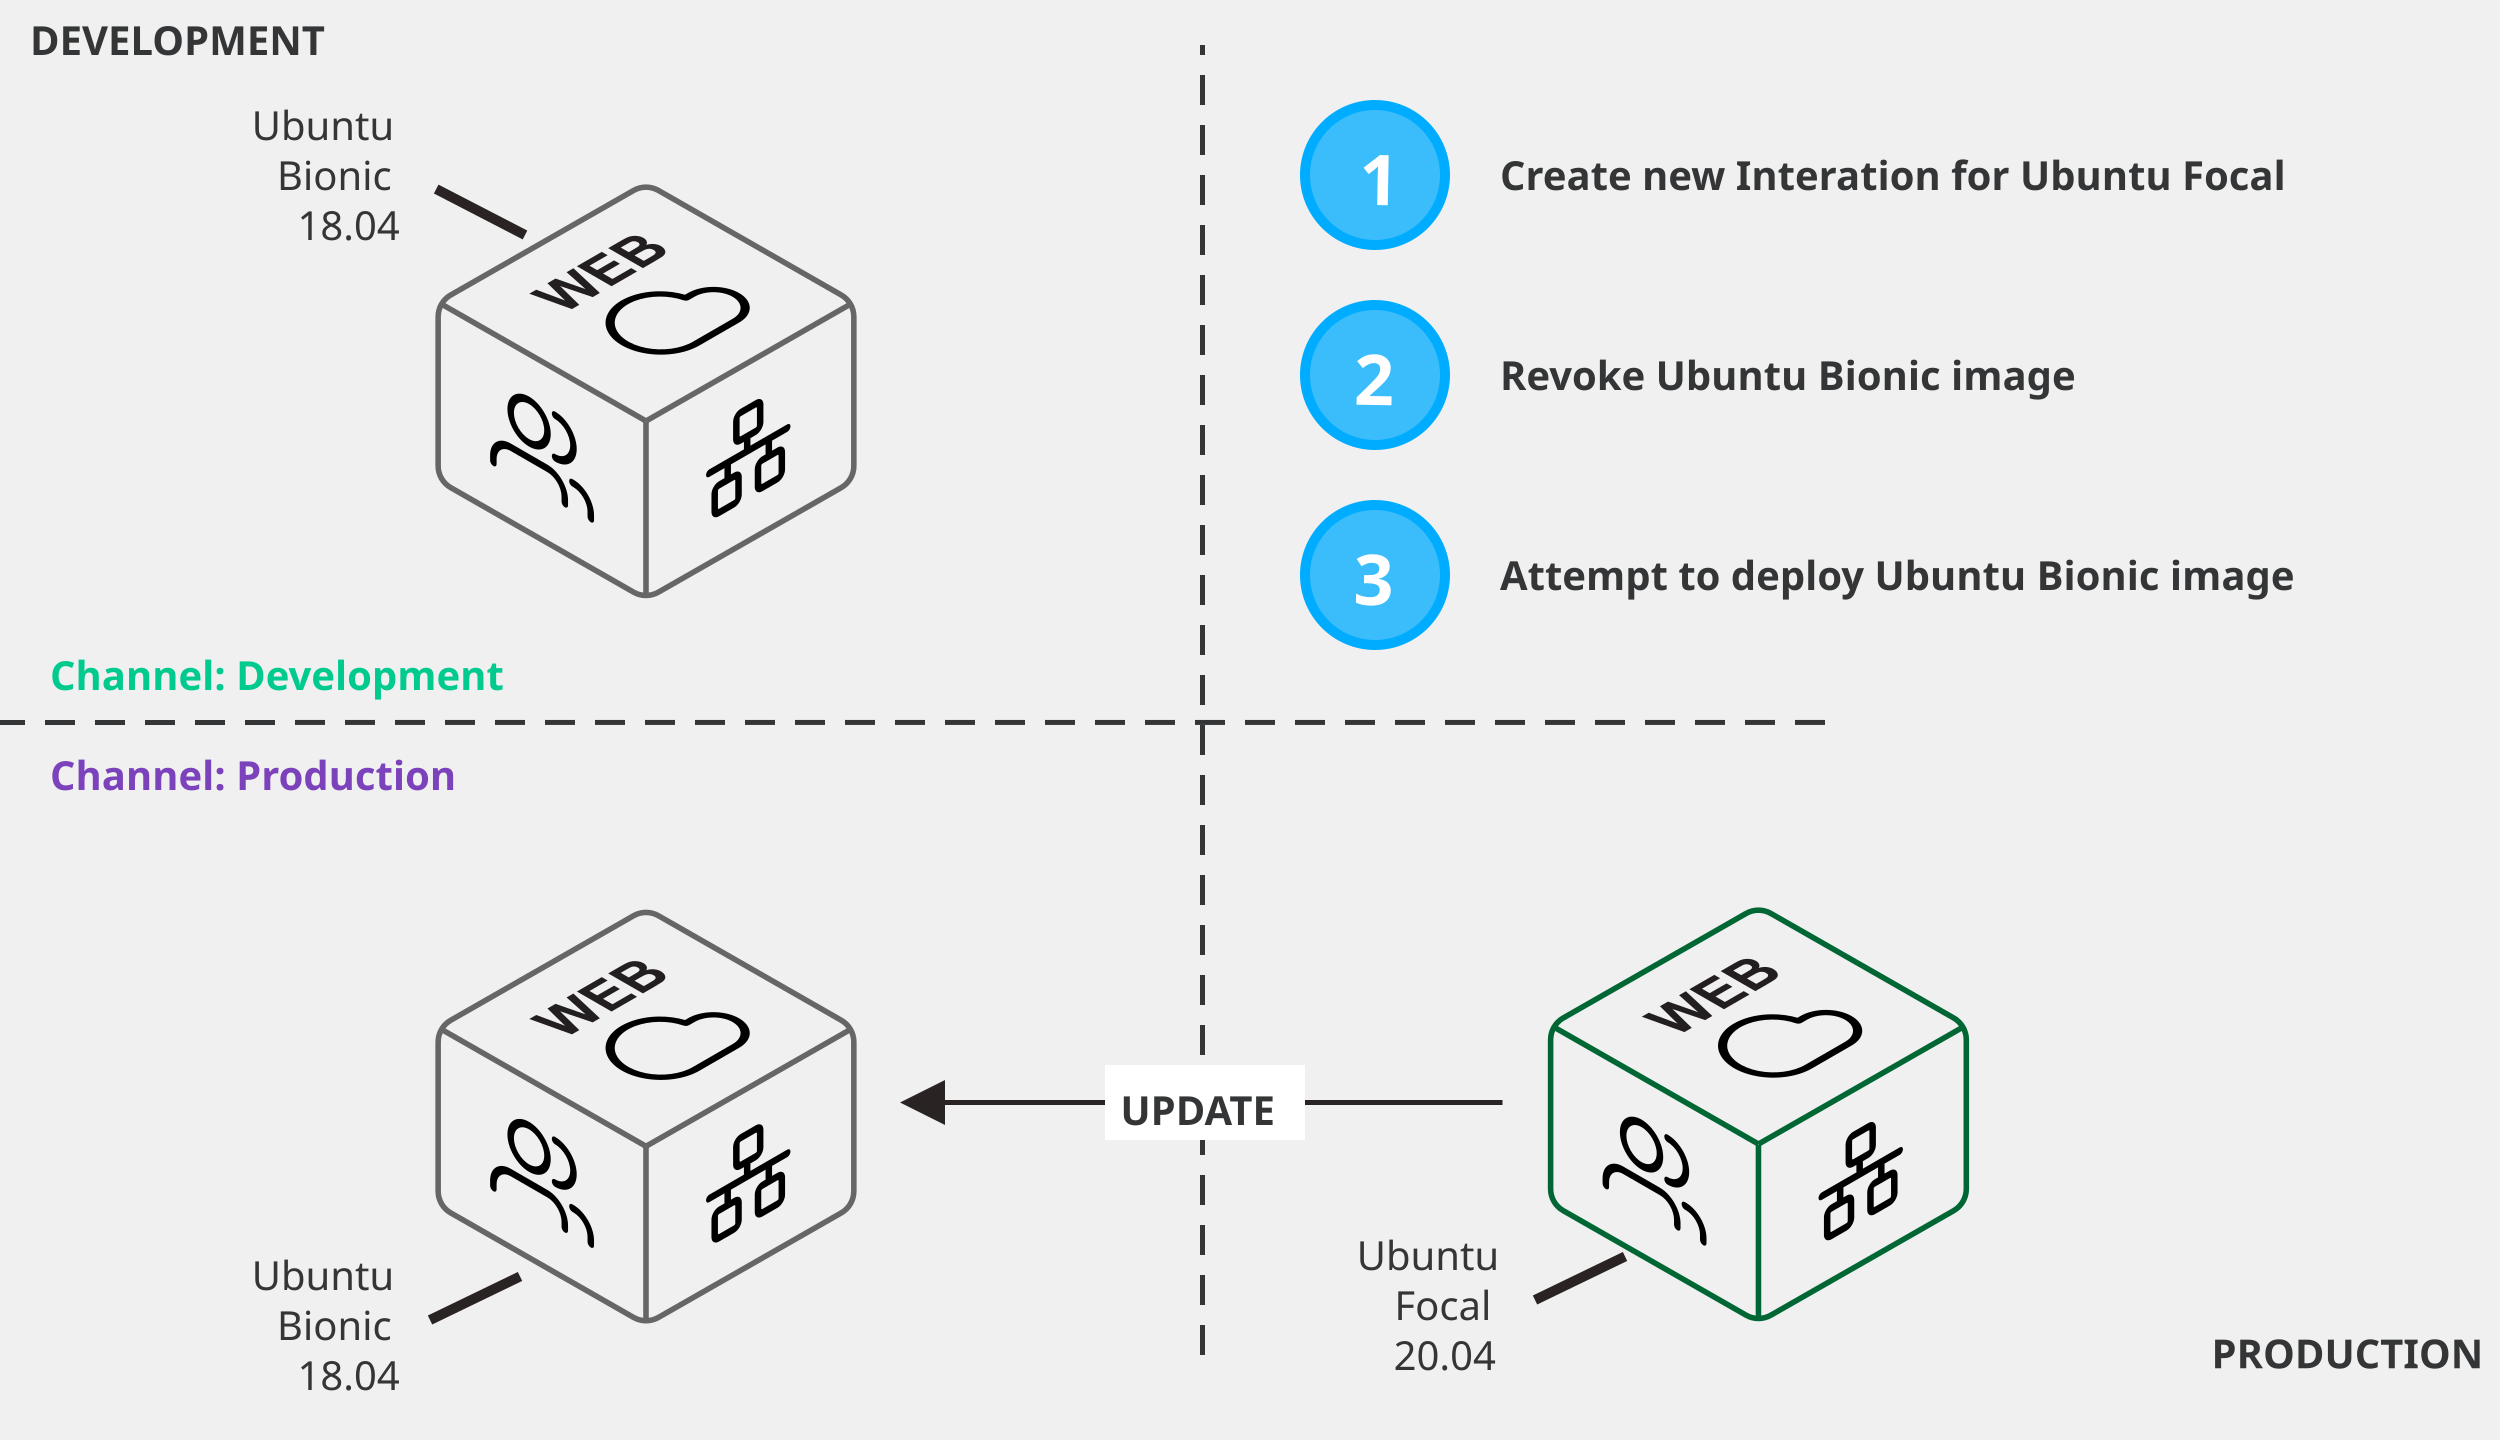
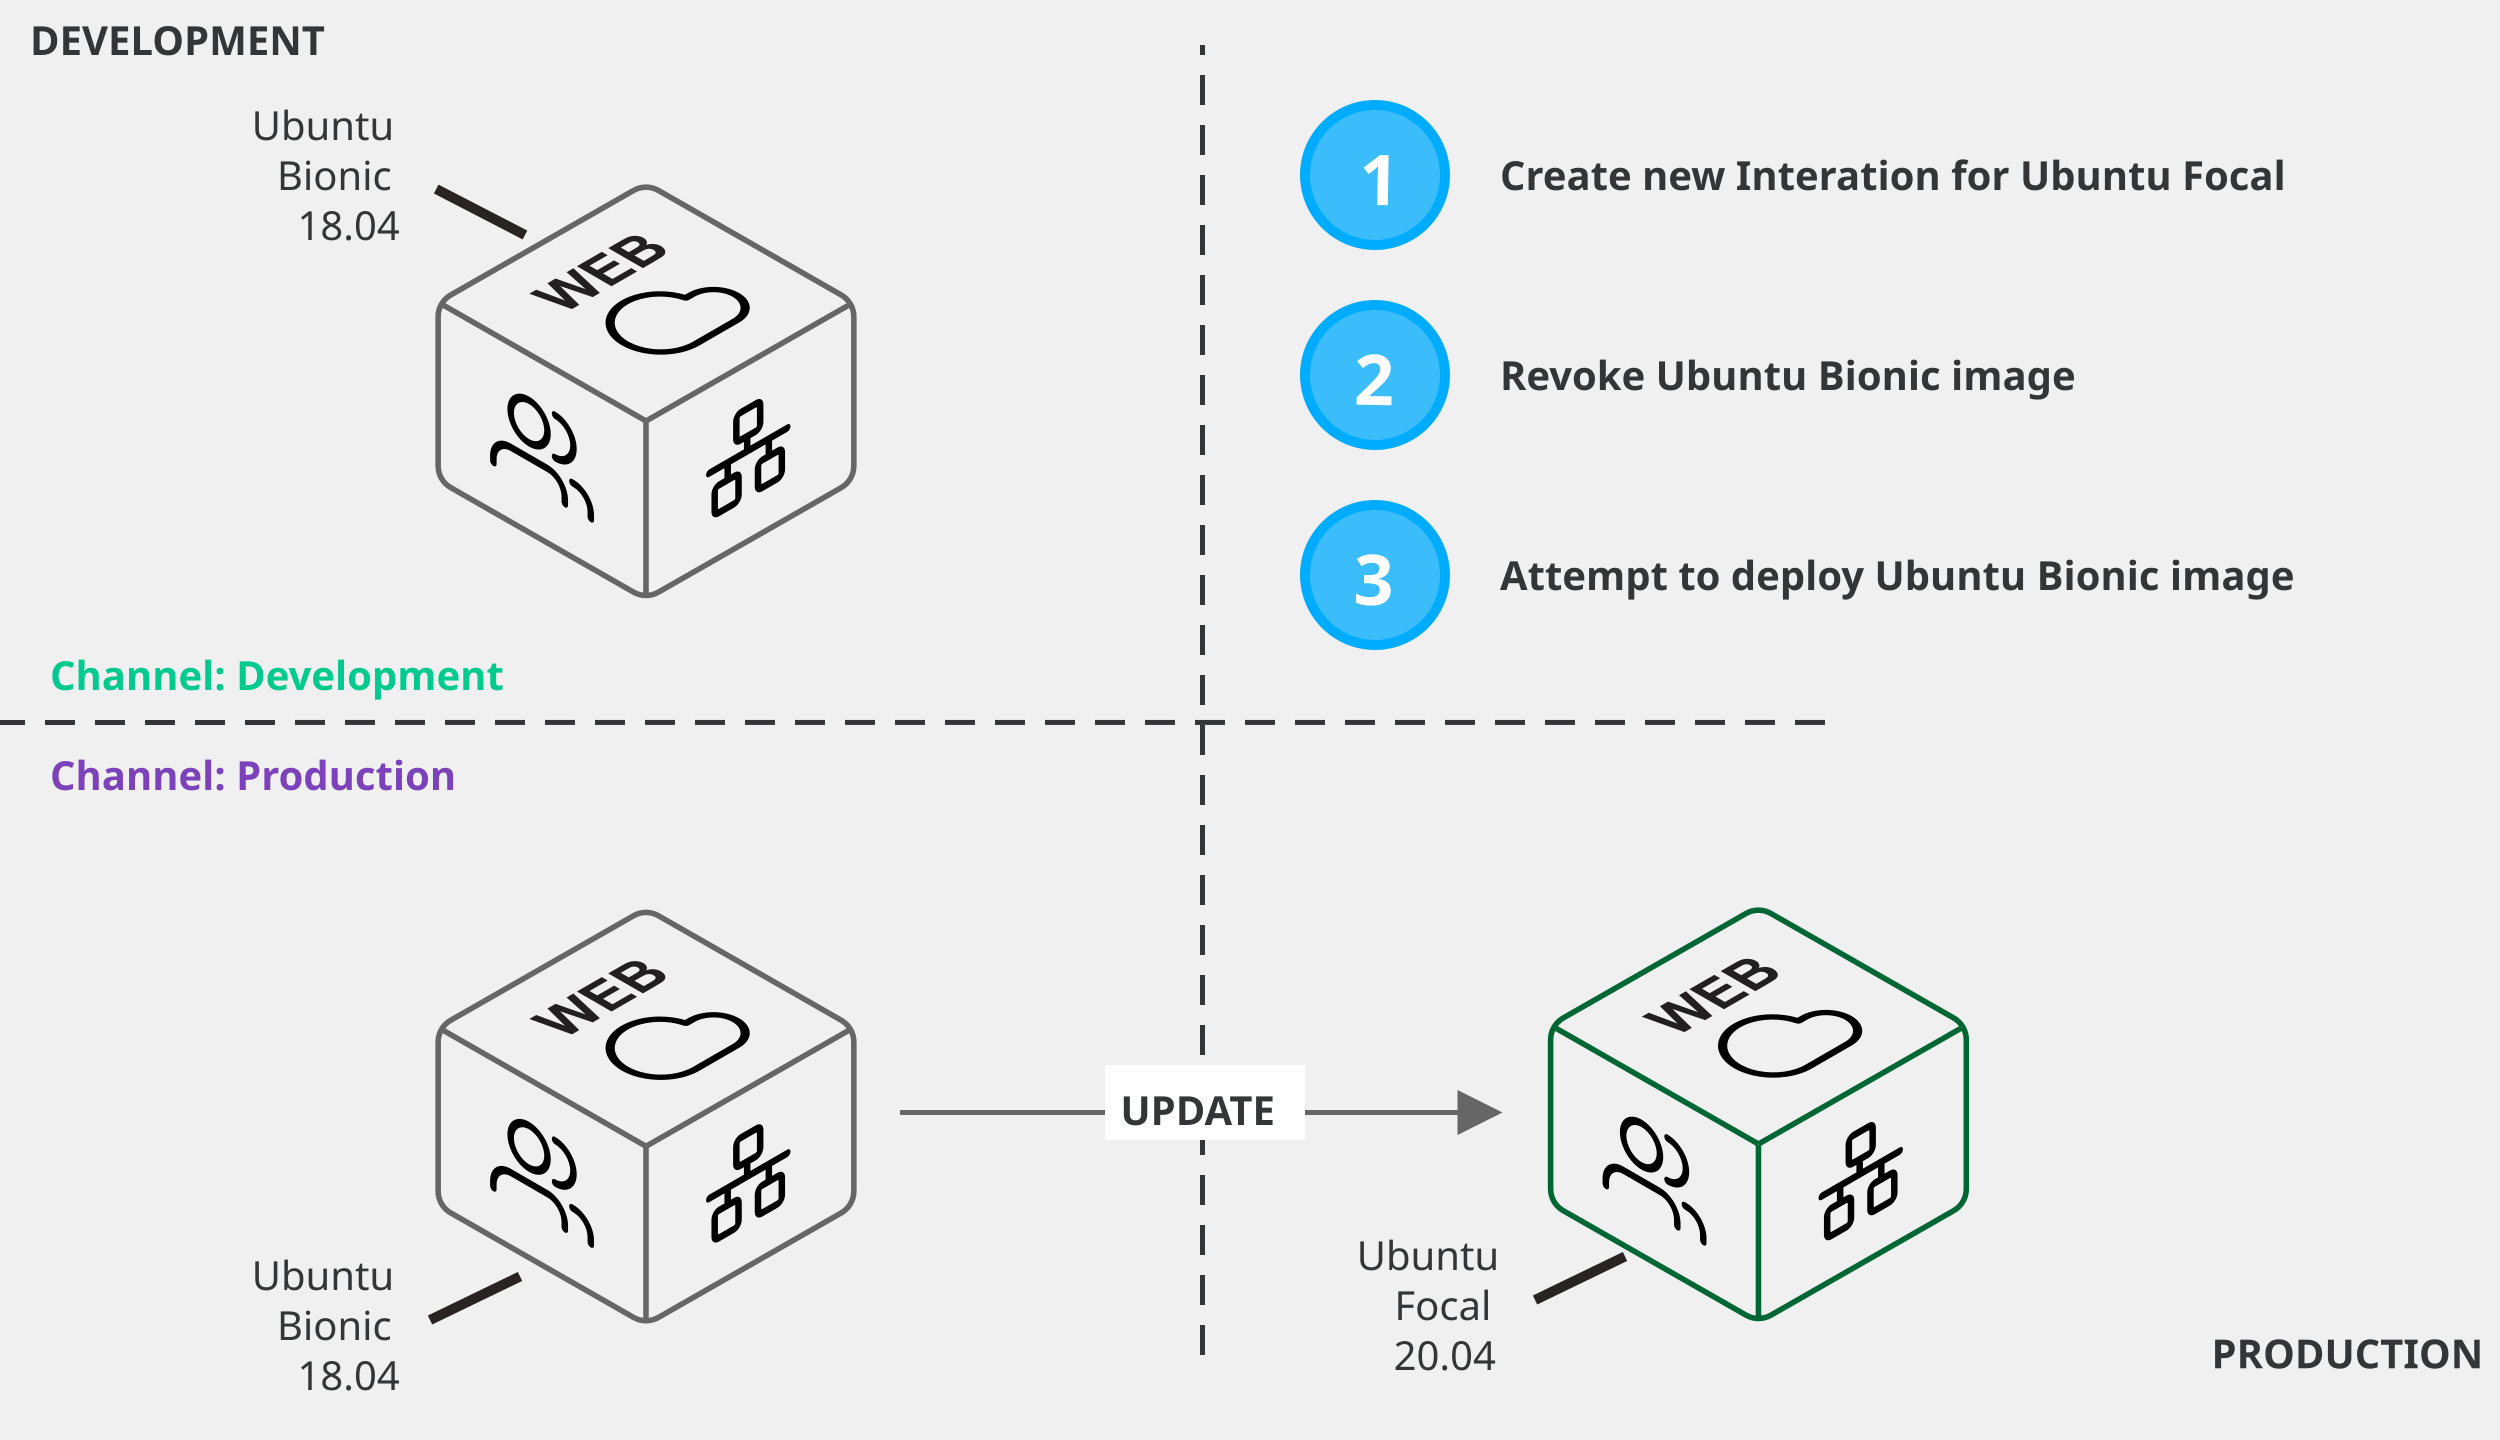
<svg xmlns="http://www.w3.org/2000/svg" width="500px" height="288px" viewBox="0 0 500 288" version="1.1">
  <g id="Isometric_6" stroke="none" stroke-width="1" fill="none" fill-rule="evenodd">
-     <path id="Path" d="M189,216 L189,220 L300.5,220 L300.5,221 L189,221 L189,225 L180,220.5 L189,216 Z" fill="#292423" fill-rule="nonzero" />
+     <path id="Path-18" d="M291.5,218 L300.5,222.5 L291.5,227 L291.5,223 L180,223 L180,222 L291.5,222 L291.5,218 Z" fill="#666666" fill-rule="nonzero" />
    <line x1="240.5" y1="270.5" x2="240.5" y2="9.5" id="Line" stroke="#343536" stroke-linecap="square" stroke-dasharray="5,5" />
    <rect id="Rectangle" fill="#FFFFFF" x="221" y="213" width="40" height="15" />
    <g id="Group" transform="translate(87.62933, 37.43167)">
      <g id="Path" stroke="#666666" stroke-width="1.112">
        <g transform="translate(0.710667, 23.38433)">
          <line x1="0" y1="0.028" x2="40.859" y2="23.388" />
          <line x1="40.859" y1="23.388" x2="81.767" y2="0" />
          <line x1="40.859" y1="23.492" x2="40.859" y2="58.151" />
        </g>
        <path d="M39.087,0.659 C40.625,-0.22 42.513,-0.22 44.051,0.659 C51.431,4.879 73.192,17.319 80.62,21.566 C82.177,22.456 83.137,24.114 83.137,25.907 C83.137,32.6 83.137,49.06 83.137,55.754 C83.137,57.548 82.177,59.204 80.62,60.095 C73.192,64.342 51.431,76.783 44.051,81.002 C42.513,81.882 40.625,81.882 39.087,81.002 C31.707,76.783 9.945,64.342 2.517,60.095 C0.96,59.204 0,57.548 0,55.754 C0,49.06 0,32.6 0,25.907 C0,24.114 0.96,22.456 2.517,21.566 C9.945,17.319 31.707,4.879 39.087,0.659 Z" stroke-linejoin="round" />
      </g>
      <g transform="translate(18.224, 9.73475)">
        <polygon id="Path" fill="#231F20" fill-rule="nonzero" points="8.533 14.65 0 11.576 1.389 10.774 7.163 12.936 3.632 9.479 5.247 8.546 11.265 10.659 7.459 7.27 8.825 6.48 14.12 11.423 12.68 12.255 6.161 10.038 10.005 13.799 8.533 14.65" />
        <polygon id="Path" fill="#231F20" fill-rule="nonzero" points="16.447 10.08 9.519 6.08 14.504 3.202 15.676 3.879 12.048 5.974 13.584 6.86 16.96 4.911 18.127 5.584 14.751 7.534 16.637 8.623 20.393 6.454 21.561 7.127 16.447 10.08" />
        <path d="M15.789,2.46 L18.477,0.908 C19.009,0.6 19.428,0.386 19.736,0.26 C20.043,0.136 20.372,0.056 20.724,0.02 C21.075,-0.016 21.44,-0.004 21.819,0.056 C22.197,0.116 22.536,0.232 22.836,0.406 C23.16,0.592 23.373,0.814 23.473,1.068 C23.575,1.323 23.548,1.572 23.393,1.819 C23.925,1.652 24.451,1.592 24.967,1.636 C25.483,1.68 25.941,1.818 26.341,2.048 C26.656,2.23 26.892,2.448 27.048,2.702 C27.203,2.956 27.247,3.206 27.179,3.451 C27.111,3.695 26.916,3.934 26.596,4.166 C26.395,4.311 25.865,4.635 25.005,5.139 L22.717,6.46 L15.789,2.46 Z M18.3,2.342 L19.901,3.267 L20.792,2.754 C21.321,2.448 21.641,2.254 21.755,2.17 C21.959,2.019 22.059,1.866 22.055,1.711 C22.051,1.555 21.936,1.412 21.713,1.283 C21.499,1.159 21.267,1.091 21.019,1.08 C20.769,1.07 20.519,1.122 20.264,1.235 C20.113,1.304 19.719,1.523 19.08,1.892 L18.3,2.342 L18.3,2.342 Z M21.055,3.932 L22.908,5.002 L24.164,4.276 C24.653,3.994 24.949,3.807 25.053,3.715 C25.217,3.576 25.289,3.428 25.269,3.27 C25.251,3.112 25.117,2.963 24.872,2.82 C24.664,2.7 24.439,2.627 24.196,2.599 C23.953,2.572 23.705,2.594 23.455,2.662 C23.204,2.731 22.769,2.943 22.151,3.3 L21.055,3.932 L21.055,3.932 Z" id="Shape" fill="#231F20" fill-rule="nonzero" />
        <g id="size-24_82" transform="translate(15.25491, 10.20815)" fill="#000001">
          <path d="M0.993,4.545 C1.837,3.467 3.202,2.559 4.912,1.912 C6.616,1.259 8.616,0.904 10.668,0.879 C12.485,0.86 14.276,1.096 15.894,1.572 L16.522,1.209 C17.87,0.431 19.7,-0.005 21.613,4.74921226e-05 C23.525,0.005 25.358,0.448 26.709,1.228 C28.069,2.012 28.834,3.071 28.844,4.175 C28.853,5.28 28.098,6.335 26.75,7.113 L18.774,11.719 C17.329,12.553 15.506,13.136 13.509,13.399 C11.51,13.663 9.421,13.599 7.468,13.207 C5.524,12.819 3.809,12.129 2.5,11.205 C1.2,10.285 0.368,9.176 0.093,7.995 C-0.175,6.819 0.14,5.628 0.985,4.549 C0.988,4.548 0.99,4.547 0.993,4.545 L0.993,4.545 Z M2.654,4.995 C1.954,5.889 1.694,6.88 1.92,7.86 C2.144,8.84 2.84,9.768 3.922,10.533 C5.013,11.304 6.45,11.884 8.073,12.207 C9.696,12.531 11.437,12.585 13.1,12.365 C14.762,12.145 16.278,11.659 17.481,10.965 L25.452,6.364 C26.452,5.787 27.013,5.001 27.004,4.177 C27.002,3.359 26.422,2.563 25.41,1.977 C24.397,1.392 23.028,1.063 21.608,1.063 C20.18,1.057 18.821,1.381 17.821,1.959 L16.706,2.603 C16.409,2.775 15.95,2.809 15.582,2.681 C14.104,2.175 12.416,1.92 10.704,1.939 C9,1.961 7.341,2.26 5.912,2.795 C4.492,3.335 3.365,4.095 2.661,4.992 C2.66,4.993 2.657,4.993 2.654,4.995 L2.654,4.995 Z" id="Vector--Stroke-_15" />
        </g>
      </g>
      <g id="size-24_243" transform="translate(53.57867, 42.36252)" fill="#000001">
        <path d="M6.928,1.958 C6.088,2.443 5.413,3.614 5.413,4.583 L5.413,8.083 C5.413,9.054 6.088,9.443 6.928,8.958 L7.579,8.583 L7.579,10.083 L0.649,14.083 C0.295,14.288 0,14.798 0,15.208 C0,15.618 0.295,15.788 0.649,15.583 L3.681,13.834 L3.681,15.834 L2.599,16.458 C1.759,16.943 1.083,18.114 1.083,19.083 L1.083,22.583 C1.083,23.554 1.759,23.943 2.599,23.458 L5.629,21.708 C6.469,21.223 7.145,20.054 7.145,19.083 L7.145,15.583 C7.145,14.614 6.469,14.223 5.629,14.708 L4.98,15.083 L4.98,13.083 L11.908,9.083 L11.908,11.083 L11.259,11.458 C10.419,11.943 9.743,13.114 9.743,14.083 L9.743,17.583 C9.743,18.554 10.419,18.943 11.259,18.458 L14.289,16.708 C15.129,16.223 15.805,15.054 15.805,14.083 L15.805,10.583 C15.805,9.614 15.129,9.223 14.289,9.708 L13.207,10.334 L13.207,8.334 L16.239,6.583 C16.593,6.378 16.888,5.868 16.888,5.458 C16.888,5.048 16.593,4.878 16.239,5.083 L8.877,9.334 L8.877,7.834 L9.96,7.208 C10.8,6.723 11.475,5.554 11.475,4.583 L11.475,1.083 C11.475,0.114 10.8,-0.277 9.96,0.208 L6.928,1.958 L6.928,1.958 Z M6.712,3.834 C6.712,3.694 6.808,3.528 6.928,3.458 L9.96,1.708 C10.081,1.638 10.176,1.694 10.176,1.834 L10.176,5.334 C10.176,5.474 10.081,5.638 9.96,5.708 L6.928,7.458 C6.808,7.528 6.712,7.474 6.712,7.334 L6.712,3.834 Z M2.381,18.334 C2.381,18.194 2.477,18.028 2.599,17.958 L5.629,16.208 C5.751,16.138 5.847,16.194 5.847,16.334 L5.847,19.834 C5.847,19.974 5.751,20.138 5.629,20.208 L2.599,21.958 C2.477,22.028 2.381,21.974 2.381,21.834 L2.381,18.334 Z M11.259,12.958 C11.137,13.028 11.043,13.194 11.043,13.334 L11.043,16.834 C11.043,16.974 11.137,17.028 11.259,16.958 L14.289,15.208 C14.411,15.138 14.507,14.974 14.507,14.834 L14.507,11.334 C14.507,11.194 14.411,11.138 14.289,11.208 L11.259,12.958 Z" id="Union_422" />
      </g>
      <g id="Union_634" transform="translate(10.392, 41.29351)" fill="#000001">
        <path d="M7.795,0.591 C5.403,-0.789 3.464,0.331 3.464,3.091 C3.464,5.851 5.403,9.211 7.795,10.591 C10.185,11.972 12.124,10.851 12.124,8.091 C12.124,5.331 10.185,1.972 7.795,0.591 L7.795,0.591 Z M4.763,3.841 C4.763,1.911 6.12,1.125 7.795,2.091 C9.468,3.057 10.825,5.411 10.825,7.341 C10.825,9.271 9.468,10.057 7.795,9.091 C6.12,8.125 4.763,5.771 4.763,3.841 L4.763,3.841 Z" id="Shape" />
        <path d="M4.113,9.967 C1.841,8.655 0,9.721 0,12.341 L0,13.341 C0,13.751 0.291,14.259 0.649,14.467 C1.008,14.673 1.299,14.501 1.299,14.091 L1.299,13.091 C1.299,11.301 2.559,10.569 4.113,11.467 L11.475,15.716 C13.029,16.613 14.289,18.801 14.289,20.591 L14.289,21.591 C14.289,22.001 14.58,22.509 14.939,22.716 C15.297,22.923 15.588,22.751 15.588,22.341 L15.588,21.341 C15.588,18.721 13.747,15.528 11.475,14.216 L4.113,9.967 L4.113,9.967 Z" id="Path" fill-rule="nonzero" />
        <path d="M15.805,17.467 C15.805,17.056 16.096,16.884 16.455,17.091 L16.671,17.216 C18.943,18.528 20.784,21.721 20.784,24.341 L20.784,25.341 C20.784,25.751 20.493,25.923 20.135,25.716 C19.776,25.509 19.485,25.001 19.485,24.591 L19.485,23.591 C19.485,21.801 18.225,19.613 16.671,18.716 L16.455,18.591 C16.096,18.384 15.805,17.876 15.805,17.467 L15.805,17.467 Z" id="Path" fill-rule="nonzero" />
        <path d="M12.991,3.591 C12.632,3.384 12.34,3.556 12.34,3.967 C12.34,4.376 12.632,4.884 12.991,5.091 C14.664,6.057 16.021,8.411 16.021,10.341 C16.021,12.271 14.664,13.057 12.991,12.091 C12.632,11.884 12.34,12.056 12.34,12.467 C12.34,12.876 12.632,13.384 12.991,13.591 C15.381,14.972 17.32,13.851 17.32,11.091 C17.32,8.331 15.381,4.972 12.991,3.591 L12.991,3.591 Z" id="Path" fill-rule="nonzero" />
      </g>
    </g>
    <g id="Group" transform="translate(87.62933, 182.4863)">
      <g id="Path" stroke="#666666" stroke-width="1.112">
        <g transform="translate(0.710667, 23.38433)">
          <line x1="0" y1="0.028" x2="40.859" y2="23.388" />
          <line x1="40.859" y1="23.388" x2="81.767" y2="0" />
          <line x1="40.859" y1="23.492" x2="40.859" y2="58.149" />
        </g>
        <path d="M39.087,0.659 C40.625,-0.22 42.513,-0.22 44.051,0.659 C51.431,4.879 73.192,17.319 80.62,21.566 C82.177,22.456 83.137,24.112 83.137,25.907 C83.137,32.6 83.137,49.06 83.137,55.754 C83.137,57.548 82.177,59.204 80.62,60.095 C73.192,64.342 51.431,76.782 44.051,81.002 C42.513,81.882 40.625,81.882 39.087,81.002 C31.707,76.782 9.945,64.342 2.517,60.095 C0.96,59.204 0,57.548 0,55.754 C0,49.06 0,32.6 0,25.907 C0,24.112 0.96,22.456 2.517,21.566 C9.945,17.319 31.707,4.879 39.087,0.659 Z" stroke-linejoin="round" />
      </g>
      <g transform="translate(18.224, 9.73475)">
        <polygon id="Path" fill="#231F20" fill-rule="nonzero" points="8.533 14.648 0 11.576 1.389 10.774 7.163 12.936 3.632 9.479 5.247 8.546 11.265 10.659 7.459 7.27 8.825 6.48 14.12 11.423 12.68 12.255 6.161 10.038 10.005 13.799 8.533 14.648" />
        <polygon id="Path" fill="#231F20" fill-rule="nonzero" points="16.447 10.08 9.519 6.08 14.504 3.202 15.676 3.878 12.048 5.974 13.584 6.86 16.96 4.911 18.127 5.584 14.751 7.534 16.637 8.623 20.393 6.454 21.561 7.127 16.447 10.08" />
        <path d="M15.789,2.46 L18.477,0.908 C19.009,0.6 19.428,0.384 19.736,0.26 C20.043,0.136 20.372,0.056 20.724,0.02 C21.075,-0.016 21.44,-0.004 21.819,0.056 C22.197,0.116 22.536,0.232 22.836,0.406 C23.16,0.592 23.373,0.814 23.473,1.068 C23.575,1.323 23.548,1.572 23.393,1.819 C23.925,1.652 24.451,1.592 24.967,1.636 C25.483,1.68 25.941,1.818 26.341,2.048 C26.656,2.23 26.892,2.448 27.048,2.702 C27.203,2.956 27.247,3.206 27.179,3.451 C27.111,3.695 26.916,3.934 26.596,4.166 C26.395,4.311 25.865,4.635 25.005,5.139 L22.717,6.46 L15.789,2.46 L15.789,2.46 Z M18.3,2.342 L19.901,3.267 L20.792,2.754 C21.321,2.447 21.641,2.254 21.755,2.17 C21.959,2.019 22.059,1.866 22.055,1.71 C22.051,1.554 21.936,1.412 21.713,1.283 C21.499,1.159 21.267,1.091 21.019,1.08 C20.769,1.07 20.519,1.12 20.264,1.235 C20.113,1.304 19.719,1.523 19.08,1.891 L18.3,2.342 L18.3,2.342 Z M21.055,3.932 L22.908,5.002 L24.164,4.276 C24.653,3.994 24.949,3.807 25.053,3.714 C25.217,3.576 25.289,3.428 25.269,3.27 C25.251,3.112 25.117,2.962 24.872,2.82 C24.664,2.7 24.439,2.627 24.196,2.599 C23.953,2.572 23.705,2.594 23.455,2.662 C23.204,2.73 22.769,2.943 22.151,3.299 L21.055,3.932 L21.055,3.932 Z" id="Shape" fill="#231F20" fill-rule="nonzero" />
        <g id="size-24_821" transform="translate(15.25491, 10.20815)" fill="#000001">
          <path d="M0.993,4.545 C1.837,3.467 3.202,2.559 4.912,1.912 C6.616,1.259 8.616,0.904 10.668,0.879 C12.485,0.86 14.276,1.096 15.894,1.572 L16.522,1.208 C17.87,0.431 19.7,-0.005 21.613,4.74924042e-05 C23.525,0.005 25.358,0.448 26.709,1.228 C28.069,2.012 28.834,3.071 28.844,4.175 C28.853,5.279 28.098,6.335 26.75,7.113 L18.774,11.719 C17.329,12.553 15.506,13.136 13.509,13.399 C11.51,13.663 9.421,13.599 7.468,13.205 C5.524,12.819 3.809,12.129 2.5,11.205 C1.2,10.285 0.368,9.175 0.093,7.995 C-0.175,6.819 0.14,5.628 0.985,4.549 C0.988,4.548 0.99,4.547 0.993,4.545 L0.993,4.545 Z M2.654,4.995 C1.954,5.889 1.694,6.88 1.92,7.86 C2.144,8.84 2.84,9.768 3.922,10.533 C5.013,11.304 6.45,11.884 8.073,12.207 C9.696,12.529 11.437,12.584 13.1,12.365 C14.762,12.145 16.278,11.659 17.481,10.965 L25.452,6.364 C26.452,5.787 27.013,5.001 27.004,4.177 C27.002,3.359 26.422,2.563 25.41,1.977 C24.397,1.392 23.028,1.063 21.608,1.063 C20.18,1.057 18.821,1.381 17.821,1.959 L16.706,2.603 C16.409,2.775 15.95,2.808 15.582,2.681 C14.104,2.175 12.416,1.92 10.704,1.939 C9,1.961 7.341,2.259 5.912,2.795 C4.492,3.335 3.365,4.095 2.661,4.992 C2.66,4.992 2.657,4.993 2.654,4.995 L2.654,4.995 Z" id="Vector--Stroke-_151" />
        </g>
      </g>
      <g id="size-24_2431" transform="translate(53.57867, 42.36228)" fill="#000001">
        <path d="M6.928,1.958 C6.088,2.443 5.413,3.613 5.413,4.583 L5.413,8.083 C5.413,9.053 6.088,9.443 6.928,8.958 L7.579,8.583 L7.579,10.083 L0.649,14.083 C0.295,14.289 0,14.798 0,15.209 C0,15.618 0.295,15.789 0.649,15.583 L3.681,13.833 L3.681,15.833 L2.599,16.458 C1.759,16.943 1.083,18.113 1.083,19.083 L1.083,22.583 C1.083,23.553 1.759,23.943 2.599,23.458 L5.629,21.709 C6.469,21.223 7.145,20.053 7.145,19.083 L7.145,15.583 C7.145,14.613 6.469,14.223 5.629,14.709 L4.98,15.083 L4.98,13.083 L11.908,9.083 L11.908,11.083 L11.259,11.458 C10.419,11.943 9.743,13.113 9.743,14.083 L9.743,17.583 C9.743,18.553 10.419,18.943 11.259,18.458 L14.289,16.709 C15.129,16.223 15.805,15.053 15.805,14.083 L15.805,10.583 C15.805,9.613 15.129,9.223 14.289,9.709 L13.207,10.333 L13.207,8.333 L16.239,6.583 C16.593,6.378 16.888,5.869 16.888,5.458 C16.888,5.049 16.593,4.878 16.239,5.083 L8.877,9.333 L8.877,7.833 L9.96,7.209 C10.8,6.723 11.475,5.553 11.475,4.583 L11.475,1.083 C11.475,0.113 10.8,-0.277 9.96,0.209 L6.928,1.958 Z M6.712,3.833 C6.712,3.693 6.808,3.529 6.928,3.458 L9.96,1.709 C10.081,1.638 10.176,1.693 10.176,1.833 L10.176,5.333 C10.176,5.473 10.081,5.638 9.96,5.709 L6.928,7.458 C6.808,7.529 6.712,7.473 6.712,7.333 L6.712,3.833 Z M2.381,18.333 C2.381,18.193 2.477,18.029 2.599,17.958 L5.629,16.209 C5.751,16.138 5.847,16.193 5.847,16.333 L5.847,19.833 C5.847,19.973 5.751,20.138 5.629,20.209 L2.599,21.958 C2.477,22.029 2.381,21.973 2.381,21.833 L2.381,18.333 Z M11.259,12.958 C11.137,13.029 11.043,13.193 11.043,13.333 L11.043,16.833 C11.043,16.973 11.137,17.029 11.259,16.958 L14.289,15.209 C14.411,15.138 14.507,14.973 14.507,14.833 L14.507,11.333 C14.507,11.193 14.411,11.138 14.289,11.209 L11.259,12.958 Z" id="Union_4221" />
      </g>
      <g id="Union_6341" transform="translate(10.392, 41.29351)" fill="#000001">
        <path d="M7.795,0.591 C5.403,-0.789 3.464,0.331 3.464,3.091 C3.464,5.851 5.403,9.211 7.795,10.591 C10.185,11.972 12.124,10.851 12.124,8.091 C12.124,5.331 10.185,1.972 7.795,0.591 L7.795,0.591 Z M4.763,3.841 C4.763,1.911 6.12,1.124 7.795,2.091 C9.468,3.057 10.825,5.411 10.825,7.341 C10.825,9.271 9.468,10.057 7.795,9.091 C6.12,8.124 4.763,5.771 4.763,3.841 Z" id="Shape" />
        <path d="M4.113,9.967 C1.841,8.655 0,9.721 0,12.341 L0,13.341 C0,13.751 0.291,14.259 0.649,14.467 C1.008,14.673 1.299,14.501 1.299,14.091 L1.299,13.091 C1.299,11.301 2.559,10.568 4.113,11.467 L11.475,15.716 C13.029,16.613 14.289,18.801 14.289,20.591 L14.289,21.591 C14.289,22.001 14.58,22.509 14.939,22.716 C15.297,22.923 15.588,22.751 15.588,22.341 L15.588,21.341 C15.588,18.721 13.747,15.528 11.475,14.216 L4.113,9.967 L4.113,9.967 Z" id="Path" fill-rule="nonzero" />
        <path d="M15.805,17.467 C15.805,17.056 16.096,16.884 16.455,17.091 L16.671,17.216 C18.943,18.528 20.784,21.721 20.784,24.341 L20.784,25.341 C20.784,25.751 20.493,25.923 20.135,25.716 C19.776,25.509 19.485,25.001 19.485,24.591 L19.485,23.591 C19.485,21.801 18.225,19.613 16.671,18.716 L16.455,18.591 C16.096,18.384 15.805,17.876 15.805,17.467 L15.805,17.467 Z" id="Path" fill-rule="nonzero" />
        <path d="M12.991,3.591 C12.632,3.384 12.34,3.556 12.34,3.967 C12.34,4.376 12.632,4.884 12.991,5.091 C14.664,6.057 16.021,8.411 16.021,10.341 C16.021,12.271 14.664,13.057 12.991,12.091 C12.632,11.884 12.34,12.056 12.34,12.467 C12.34,12.876 12.632,13.384 12.991,13.591 C15.381,14.972 17.32,13.851 17.32,11.091 C17.32,8.331 15.381,4.972 12.991,3.591 L12.991,3.591 Z" id="Path" fill-rule="nonzero" />
      </g>
    </g>
    <g id="Group" transform="translate(310.1227, 182.0343)">
      <g id="Path" stroke="#006633" stroke-width="1.112">
        <g transform="translate(0.710667, 23.38433)">
          <line x1="0" y1="0.028" x2="40.859" y2="23.388" />
          <line x1="40.859" y1="23.388" x2="81.767" y2="0" />
          <line x1="40.859" y1="23.492" x2="40.859" y2="58.151" />
        </g>
        <path d="M39.088,0.659 C40.625,-0.22 42.513,-0.22 44.051,0.659 C51.432,4.879 73.192,17.319 80.62,21.566 C82.177,22.456 83.139,24.114 83.139,25.907 C83.139,32.6 83.139,49.06 83.139,55.754 C83.139,57.548 82.177,59.204 80.62,60.095 C73.192,64.342 51.432,76.783 44.051,81.002 C42.513,81.882 40.625,81.882 39.088,81.002 C31.707,76.783 9.947,64.342 2.519,60.095 C0.961,59.204 0,57.548 0,55.754 C0,49.06 0,32.6 0,25.907 C0,24.114 0.961,22.456 2.519,21.566 C9.947,17.319 31.707,4.879 39.088,0.659 Z" stroke-linejoin="round" />
      </g>
      <g transform="translate(18.224, 9.73475)">
        <polygon id="Path" fill="#231F20" fill-rule="nonzero" points="8.535 14.65 0 11.576 1.391 10.774 7.163 12.936 3.633 9.479 5.248 8.546 11.267 10.659 7.459 7.27 8.827 6.48 14.121 11.423 12.681 12.255 6.161 10.038 10.007 13.799 8.535 14.65" />
        <polygon id="Path" fill="#231F20" fill-rule="nonzero" points="16.447 10.08 9.519 6.08 14.505 3.202 15.677 3.879 12.049 5.974 13.584 6.86 16.961 4.911 18.128 5.584 14.752 7.534 16.637 8.623 20.395 6.454 21.561 7.127" />
        <path d="M15.789,2.46 L18.477,0.908 C19.009,0.6 19.429,0.386 19.736,0.26 C20.044,0.136 20.373,0.056 20.724,0.02 C21.076,-0.016 21.44,-0.004 21.819,0.056 C22.197,0.116 22.537,0.232 22.836,0.406 C23.161,0.592 23.373,0.814 23.475,1.068 C23.576,1.323 23.549,1.572 23.395,1.819 C23.927,1.652 24.451,1.592 24.968,1.636 C25.484,1.68 25.943,1.818 26.343,2.048 C26.657,2.23 26.892,2.448 27.048,2.702 C27.204,2.956 27.248,3.206 27.179,3.451 C27.111,3.695 26.917,3.934 26.597,4.166 C26.396,4.311 25.865,4.635 25.007,5.139 L22.717,6.46 L15.789,2.46 L15.789,2.46 Z M18.3,2.342 L19.903,3.267 L20.792,2.754 C21.321,2.447 21.643,2.254 21.755,2.17 C21.959,2.019 22.059,1.866 22.055,1.71 C22.051,1.555 21.937,1.412 21.713,1.283 C21.5,1.159 21.268,1.091 21.02,1.08 C20.771,1.07 20.519,1.122 20.264,1.235 C20.115,1.304 19.72,1.523 19.08,1.892 L18.3,2.342 L18.3,2.342 Z M21.056,3.932 L22.908,5.002 L24.165,4.276 C24.655,3.994 24.951,3.807 25.053,3.715 C25.217,3.576 25.291,3.428 25.271,3.27 C25.251,3.112 25.119,2.962 24.872,2.82 C24.664,2.7 24.439,2.627 24.196,2.599 C23.953,2.572 23.707,2.594 23.456,2.662 C23.204,2.731 22.769,2.943 22.152,3.3 L21.056,3.932 Z" id="Shape" fill="#231F20" fill-rule="nonzero" />
        <g id="size-24_823" transform="translate(15.25547, 10.20815)" fill="#000001">
          <path d="M0.993,4.545 C1.838,3.467 3.202,2.559 4.913,1.912 C6.617,1.259 8.615,0.904 10.669,0.879 C12.486,0.86 14.275,1.096 15.894,1.572 L16.523,1.209 C17.871,0.431 19.699,-0.005 21.613,4.74921226e-05 C23.526,0.005 25.358,0.448 26.709,1.228 C28.069,2.012 28.834,3.071 28.845,4.175 C28.854,5.28 28.099,6.335 26.75,7.113 L18.775,11.719 C17.33,12.553 15.506,13.136 13.509,13.399 C11.51,13.663 9.422,13.599 7.469,13.207 C5.525,12.819 3.809,12.129 2.501,11.205 C1.199,10.285 0.369,9.176 0.093,7.995 C-0.174,6.819 0.139,5.628 0.986,4.549 C0.989,4.548 0.991,4.547 0.993,4.545 L0.993,4.545 Z M2.655,4.995 C1.954,5.889 1.695,6.88 1.921,7.86 C2.145,8.84 2.841,9.768 3.922,10.533 C5.013,11.304 6.451,11.884 8.074,12.207 C9.697,12.531 11.438,12.584 13.101,12.365 C14.763,12.145 16.279,11.659 17.482,10.965 L25.451,6.364 C26.451,5.787 27.014,5.001 27.003,4.177 C27.003,3.359 26.423,2.563 25.41,1.977 C24.397,1.392 23.027,1.063 21.609,1.063 C20.181,1.057 18.822,1.381 17.822,1.959 L16.706,2.603 C16.41,2.775 15.951,2.808 15.583,2.681 C14.105,2.175 12.417,1.92 10.703,1.939 C9.001,1.961 7.342,2.26 5.913,2.795 C4.493,3.335 3.366,4.095 2.662,4.992 C2.659,4.993 2.658,4.993 2.655,4.995 L2.655,4.995 Z" id="Vector--Stroke-_153" />
        </g>
      </g>
      <g id="size-24_2433" transform="translate(53.58, 42.36252)" fill="#000001">
        <path d="M6.928,1.958 C6.088,2.443 5.412,3.614 5.412,4.583 L5.412,8.083 C5.412,9.054 6.088,9.443 6.928,8.958 L7.577,8.583 L7.577,10.083 L0.649,14.083 C0.295,14.288 0,14.798 0,15.208 C0,15.618 0.295,15.788 0.649,15.583 L3.68,13.834 L3.68,15.834 L2.597,16.458 C1.757,16.943 1.083,18.114 1.083,19.083 L1.083,22.583 C1.083,23.554 1.757,23.943 2.597,23.458 L5.629,21.708 C6.469,21.223 7.144,20.054 7.144,19.083 L7.144,15.583 C7.144,14.614 6.469,14.223 5.629,14.708 L4.98,15.083 L4.98,13.083 L11.908,9.083 L11.908,11.083 L11.259,11.458 C10.419,11.943 9.743,13.114 9.743,14.083 L9.743,17.583 C9.743,18.554 10.419,18.943 11.259,18.458 L14.289,16.708 C15.129,16.223 15.805,15.054 15.805,14.083 L15.805,10.583 C15.805,9.614 15.129,9.223 14.289,9.708 L13.207,10.334 L13.207,8.334 L16.237,6.583 C16.593,6.378 16.888,5.868 16.888,5.458 C16.888,5.048 16.593,4.878 16.237,5.083 L8.876,9.334 L8.876,7.834 L9.959,7.208 C10.799,6.723 11.475,5.554 11.475,4.583 L11.475,1.083 C11.475,0.114 10.799,-0.277 9.959,0.208 L6.928,1.958 L6.928,1.958 Z M6.712,3.834 C6.712,3.694 6.807,3.528 6.928,3.458 L9.959,1.708 C10.08,1.638 10.176,1.694 10.176,1.834 L10.176,5.334 C10.176,5.474 10.08,5.638 9.959,5.708 L6.928,7.458 C6.807,7.528 6.712,7.474 6.712,7.334 L6.712,3.834 Z M2.381,18.334 C2.381,18.194 2.477,18.028 2.597,17.958 L5.629,16.208 C5.751,16.138 5.845,16.194 5.845,16.334 L5.845,19.834 C5.845,19.974 5.751,20.138 5.629,20.208 L2.597,21.958 C2.477,22.028 2.381,21.974 2.381,21.834 L2.381,18.334 Z M11.259,12.958 C11.137,13.028 11.041,13.194 11.041,13.334 L11.041,16.834 C11.041,16.974 11.137,17.028 11.259,16.958 L14.289,15.208 C14.411,15.138 14.505,14.974 14.505,14.834 L14.505,11.334 C14.505,11.194 14.411,11.138 14.289,11.208 L11.259,12.958 Z" id="Union_4223" />
      </g>
      <g id="Union_6343" transform="translate(10.392, 41.29351)" fill="#000001">
        <path d="M7.795,0.591 C5.404,-0.789 3.465,0.331 3.465,3.091 C3.465,5.851 5.404,9.211 7.795,10.591 C10.185,11.972 12.125,10.851 12.125,8.091 C12.125,5.331 10.185,1.972 7.795,0.591 Z M4.764,3.841 C4.764,1.911 6.121,1.124 7.795,2.091 C9.469,3.057 10.825,5.411 10.825,7.341 C10.825,9.271 9.469,10.057 7.795,9.091 C6.121,8.124 4.764,5.771 4.764,3.841 Z" id="Shape" />
        <path d="M4.115,9.967 C1.843,8.655 0,9.721 0,12.341 L0,13.341 C0,13.751 0.292,14.259 0.651,14.467 C1.008,14.673 1.3,14.501 1.3,14.091 L1.3,13.091 C1.3,11.301 2.56,10.568 4.115,11.467 L11.476,15.716 C13.029,16.613 14.291,18.801 14.291,20.591 L14.291,21.591 C14.291,22.001 14.581,22.509 14.94,22.716 C15.299,22.923 15.589,22.751 15.589,22.341 L15.589,21.341 C15.589,18.721 13.747,15.528 11.476,14.216 L4.115,9.967 L4.115,9.967 Z" id="Path" fill-rule="nonzero" />
        <path d="M15.805,17.467 C15.805,17.056 16.096,16.884 16.455,17.091 L16.672,17.216 C18.943,18.528 20.785,21.721 20.785,24.341 L20.785,25.341 C20.785,25.751 20.495,25.923 20.136,25.716 C19.777,25.509 19.487,25.001 19.487,24.591 L19.487,23.591 C19.487,21.801 18.227,19.613 16.672,18.716 L16.455,18.591 C16.096,18.384 15.805,17.876 15.805,17.467 L15.805,17.467 Z" id="Path" fill-rule="nonzero" />
        <path d="M12.991,3.591 C12.632,3.384 12.341,3.556 12.341,3.967 C12.341,4.376 12.632,4.884 12.991,5.091 C14.665,6.057 16.023,8.411 16.023,10.341 C16.023,12.271 14.665,13.057 12.991,12.091 C12.632,11.884 12.341,12.056 12.341,12.467 C12.341,12.876 12.632,13.384 12.991,13.591 C15.383,14.972 17.321,13.851 17.321,11.091 C17.321,8.331 15.383,4.972 12.991,3.591 Z" id="Path" fill-rule="nonzero" />
      </g>
    </g>
    <line x1="-110.5" y1="144.5" x2="366.727" y2="144.481" id="Line" stroke="#343536" stroke-linecap="square" stroke-dasharray="5,5" />
    <g id="Group-5" transform="translate(19, 20)" fill="#343536" font-family="Gilmer-Regular, Gilmer" font-size="8" font-weight="normal">
      <text id="Ubuntu-Bionic-18.04">
        <tspan x="31.344" y="8">Ubuntu</tspan>
        <tspan x="36.384" y="18">Bionic</tspan>
        <tspan x="40.496" y="28">18.04</tspan>
      </text>
    </g>
    <g id="Group-5" transform="translate(19, 250)" fill="#343536" font-family="Gilmer-Regular, Gilmer" font-size="8" font-weight="normal">
      <text id="Ubuntu-Bionic-18.04">
        <tspan x="31.344" y="8">Ubuntu</tspan>
        <tspan x="36.384" y="18">Bionic</tspan>
        <tspan x="40.496" y="28">18.04</tspan>
      </text>
    </g>
    <text id="DEVELOPMENT" font-family="Gilmer-Bold, Gilmer" font-size="8" font-weight="bold" fill="#343536">
      <tspan x="6" y="11">DEVELOPMENT</tspan>
    </text>
    <g id="Group-4" transform="translate(10, 130)" font-family="Gilmer-Bold, Gilmer" font-size="8" font-weight="bold">
      <text id="Channel:-Development" fill="#00CA8E">
        <tspan x="0" y="8">Channel: Development</tspan>
      </text>
      <text id="Channel:-Production" fill="#7B42BC">
        <tspan x="0" y="28">Channel: Production</tspan>
      </text>
    </g>
    <text id="Create-new-Interatio" font-family="Gilmer-Bold, Gilmer" font-size="8" font-weight="bold" fill="#343536">
      <tspan x="300" y="38">Create new Interation for Ubuntu Focal</tspan>
    </text>
    <text id="Revoke-Ubuntu-Bionic" font-family="Gilmer-Bold, Gilmer" font-size="8" font-weight="bold" fill="#343536">
      <tspan x="300" y="78">Revoke Ubuntu Bionic image</tspan>
    </text>
    <text id="Attempt-to-deploy-Ub" font-family="Gilmer-Bold, Gilmer" font-size="8" font-weight="bold" fill="#343536">
      <tspan x="300" y="118">Attempt to deploy Ubuntu Bionic image</tspan>
    </text>
    <text id="UPDATE" font-family="Gilmer-Bold, Gilmer" font-size="8" font-weight="bold" fill="#343536">
      <tspan x="224.08" y="225">UPDATE</tspan>
    </text>
    <text id="PRODUCTION" font-family="Gilmer-Bold, Gilmer" font-size="8" font-weight="bold" fill="#343536">
      <tspan x="442.302" y="273.656">PRODUCTION</tspan>
    </text>
    <line x1="86" y1="264" x2="104.003" y2="255.289" id="Path" stroke="#292423" stroke-width="2" />
    <g id="Group-5" transform="translate(240, 246)" fill="#343536" font-family="Gilmer-Regular, Gilmer" font-size="8" font-weight="normal">
      <text id="Ubuntu-Focal-20.04">
        <tspan x="31.344" y="8">Ubuntu</tspan>
        <tspan x="38.88" y="18">Focal</tspan>
        <tspan x="38.728" y="28">20.04</tspan>
      </text>
    </g>
    <line x1="307" y1="260" x2="325.003" y2="251.289" id="Path" stroke="#292423" stroke-width="2" />
    <line x1="87.236" y1="47" x2="105" y2="37.812" id="Path" stroke="#292423" stroke-width="2" transform="translate(96.11782, 42.40577) scale(-1, 1) translate(-96.11782, -42.40577) " />
    <g id="Group-4" transform="translate(259.8801, 20)">
      <circle id="Oval" stroke="#00ACFF" stroke-width="2" fill-opacity="0.75" fill="#00ACFF" cx="15.12" cy="15" r="14" />
      <text id="1" transform="translate(15.11988, 14) rotate(1) translate(-15.11988, -14) " font-family="Gilmer-Heavy, Gilmer" font-size="14" font-weight="700" letter-spacing="-0.028" fill="#FFFFFF">
        <tspan x="12.012" y="21">1</tspan>
      </text>
    </g>
    <g id="Group-4" transform="translate(259.8801, 60)">
      <circle id="Oval" stroke="#00ACFF" stroke-width="2" fill-opacity="0.75" fill="#00ACFF" cx="15.12" cy="15" r="14" />
      <text id="2" transform="translate(15.11988, 14) rotate(1) translate(-15.11988, -14) " font-family="Gilmer-Heavy, Gilmer" font-size="14" font-weight="700" letter-spacing="-0.028" fill="#FFFFFF">
        <tspan x="10.983" y="21">2</tspan>
      </text>
    </g>
    <g id="Group-4" transform="translate(259.8627, 100)">
      <circle id="Oval" stroke="#00ACFF" stroke-width="2" fill-opacity="0.75" fill="#00ACFF" cx="15.137" cy="15" r="14" />
      <text id="3" transform="translate(15.13734, 15) rotate(1) translate(-15.13734, -15) " font-family="Gilmer-Heavy, Gilmer" font-size="14" font-weight="700" letter-spacing="-0.028" fill="#FFFFFF">
        <tspan x="10.888" y="21">3</tspan>
      </text>
    </g>
  </g>
</svg>
